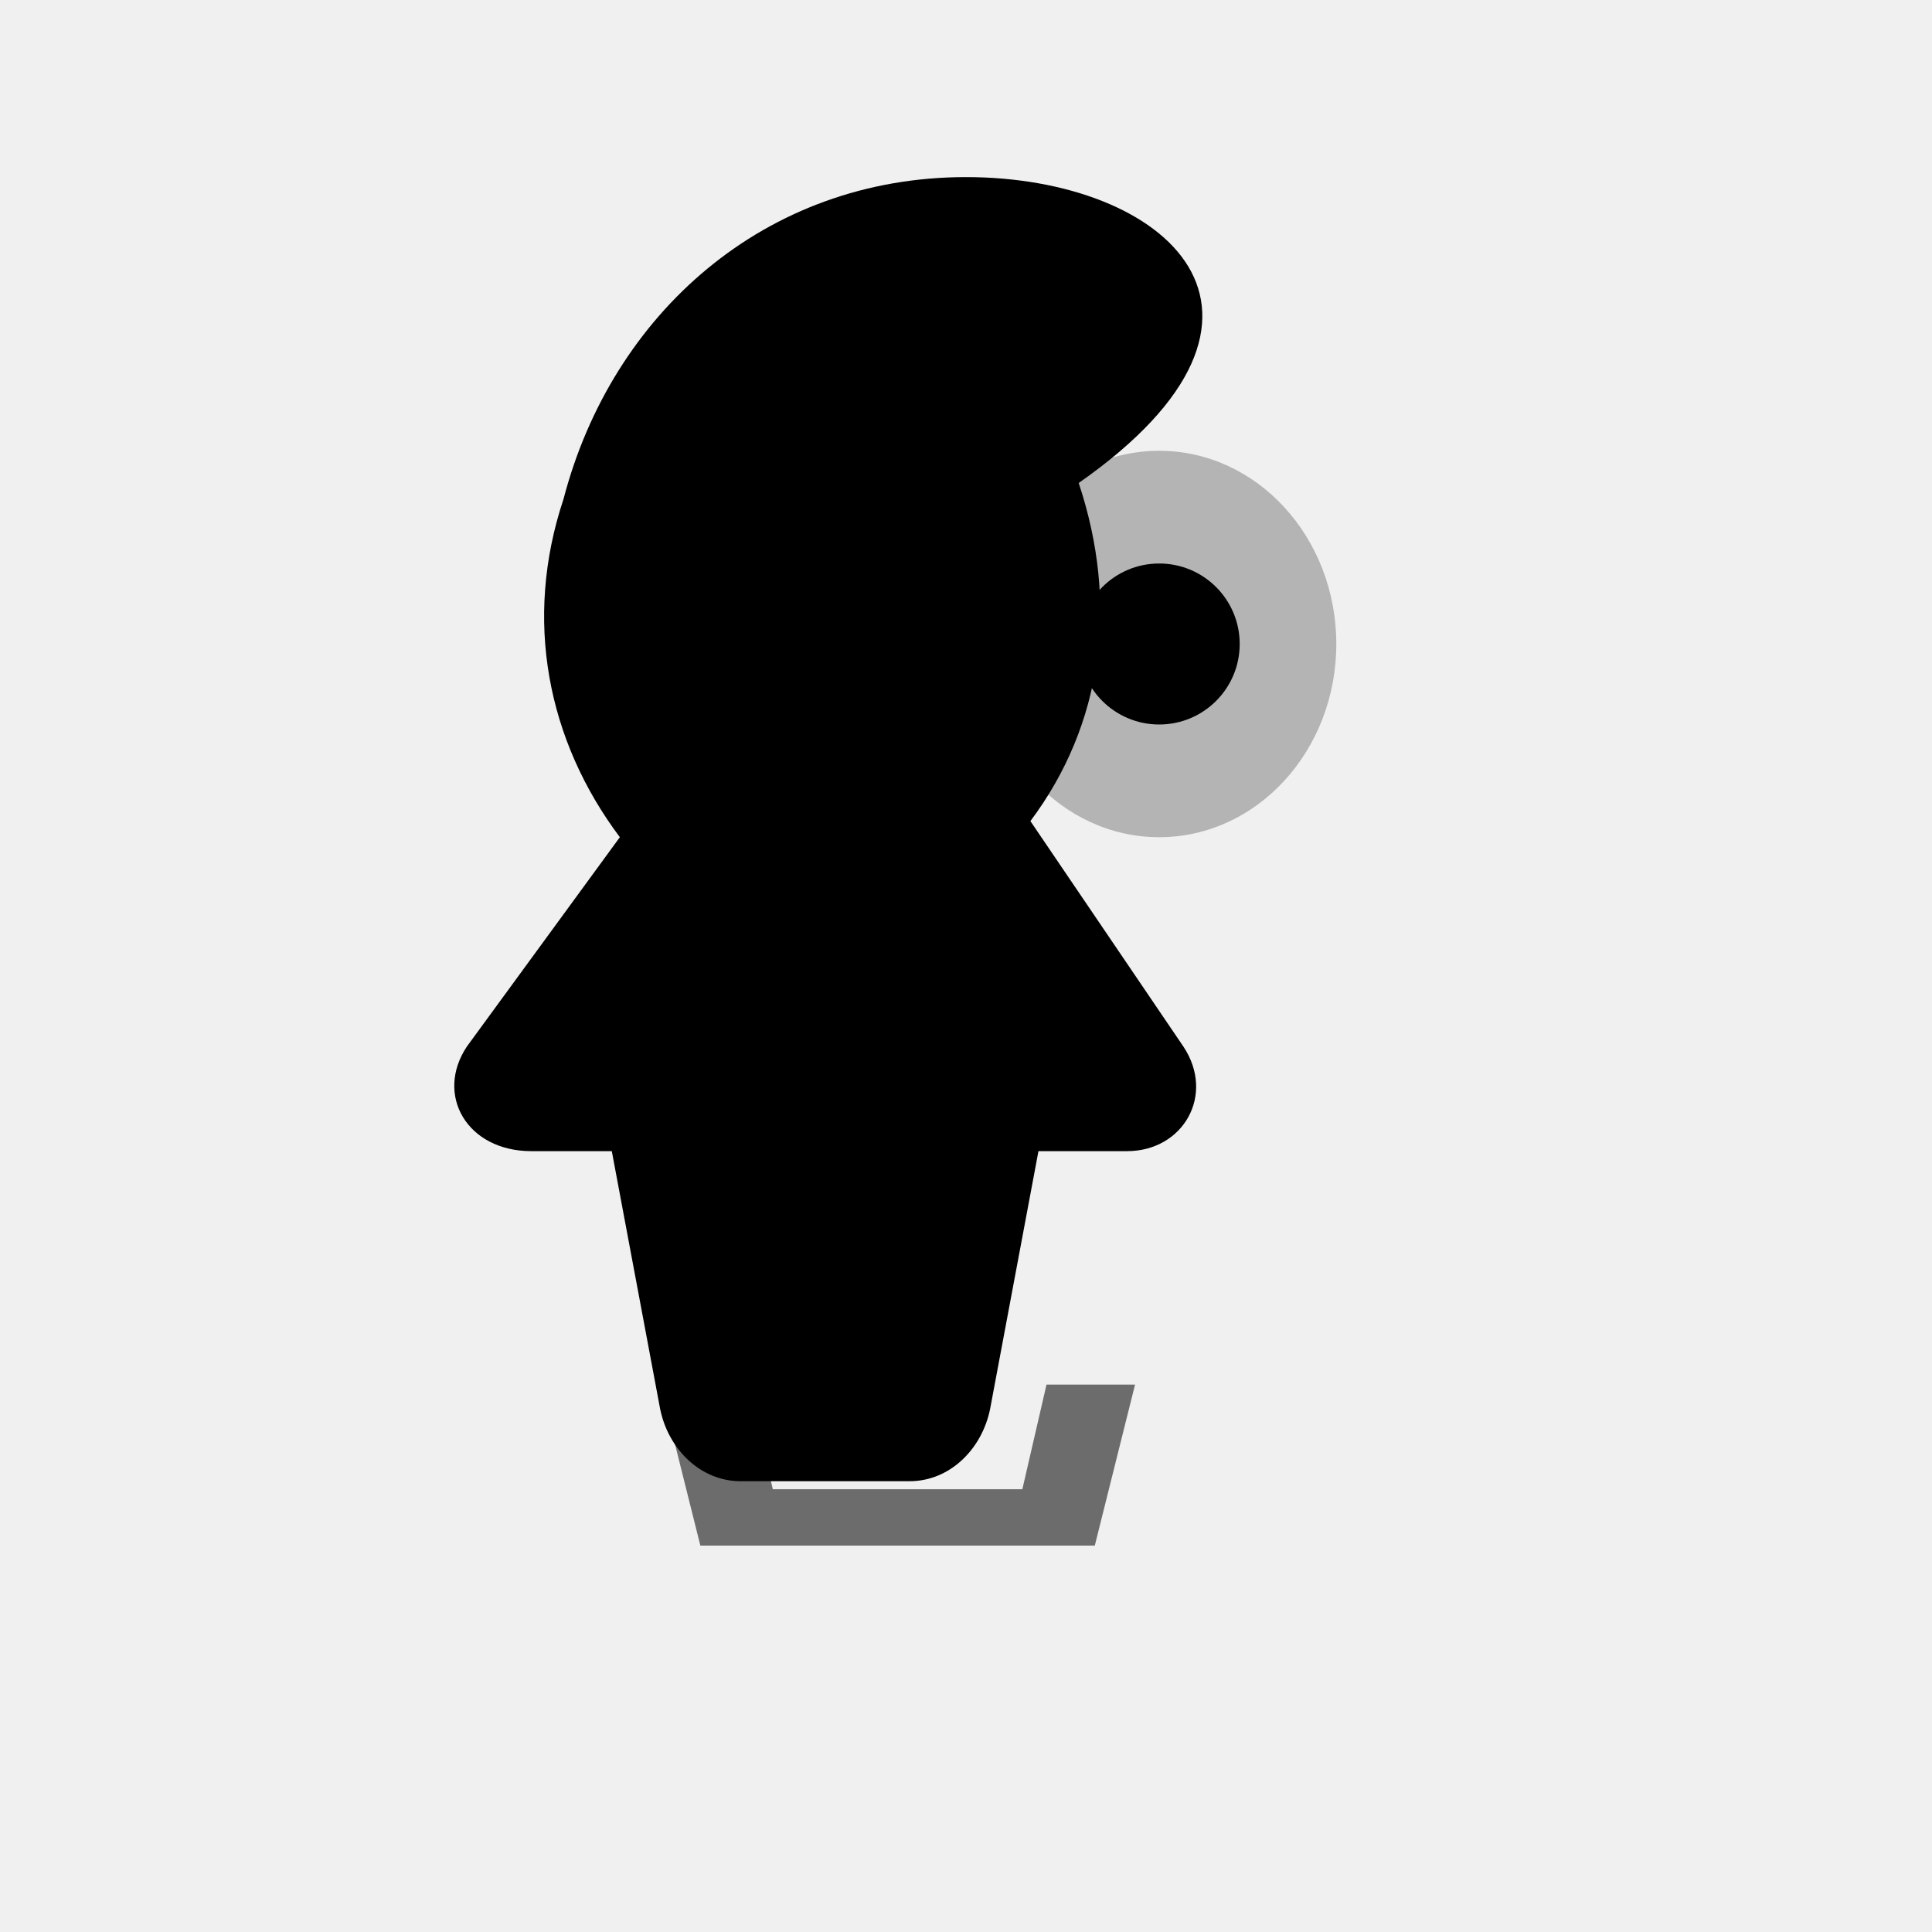
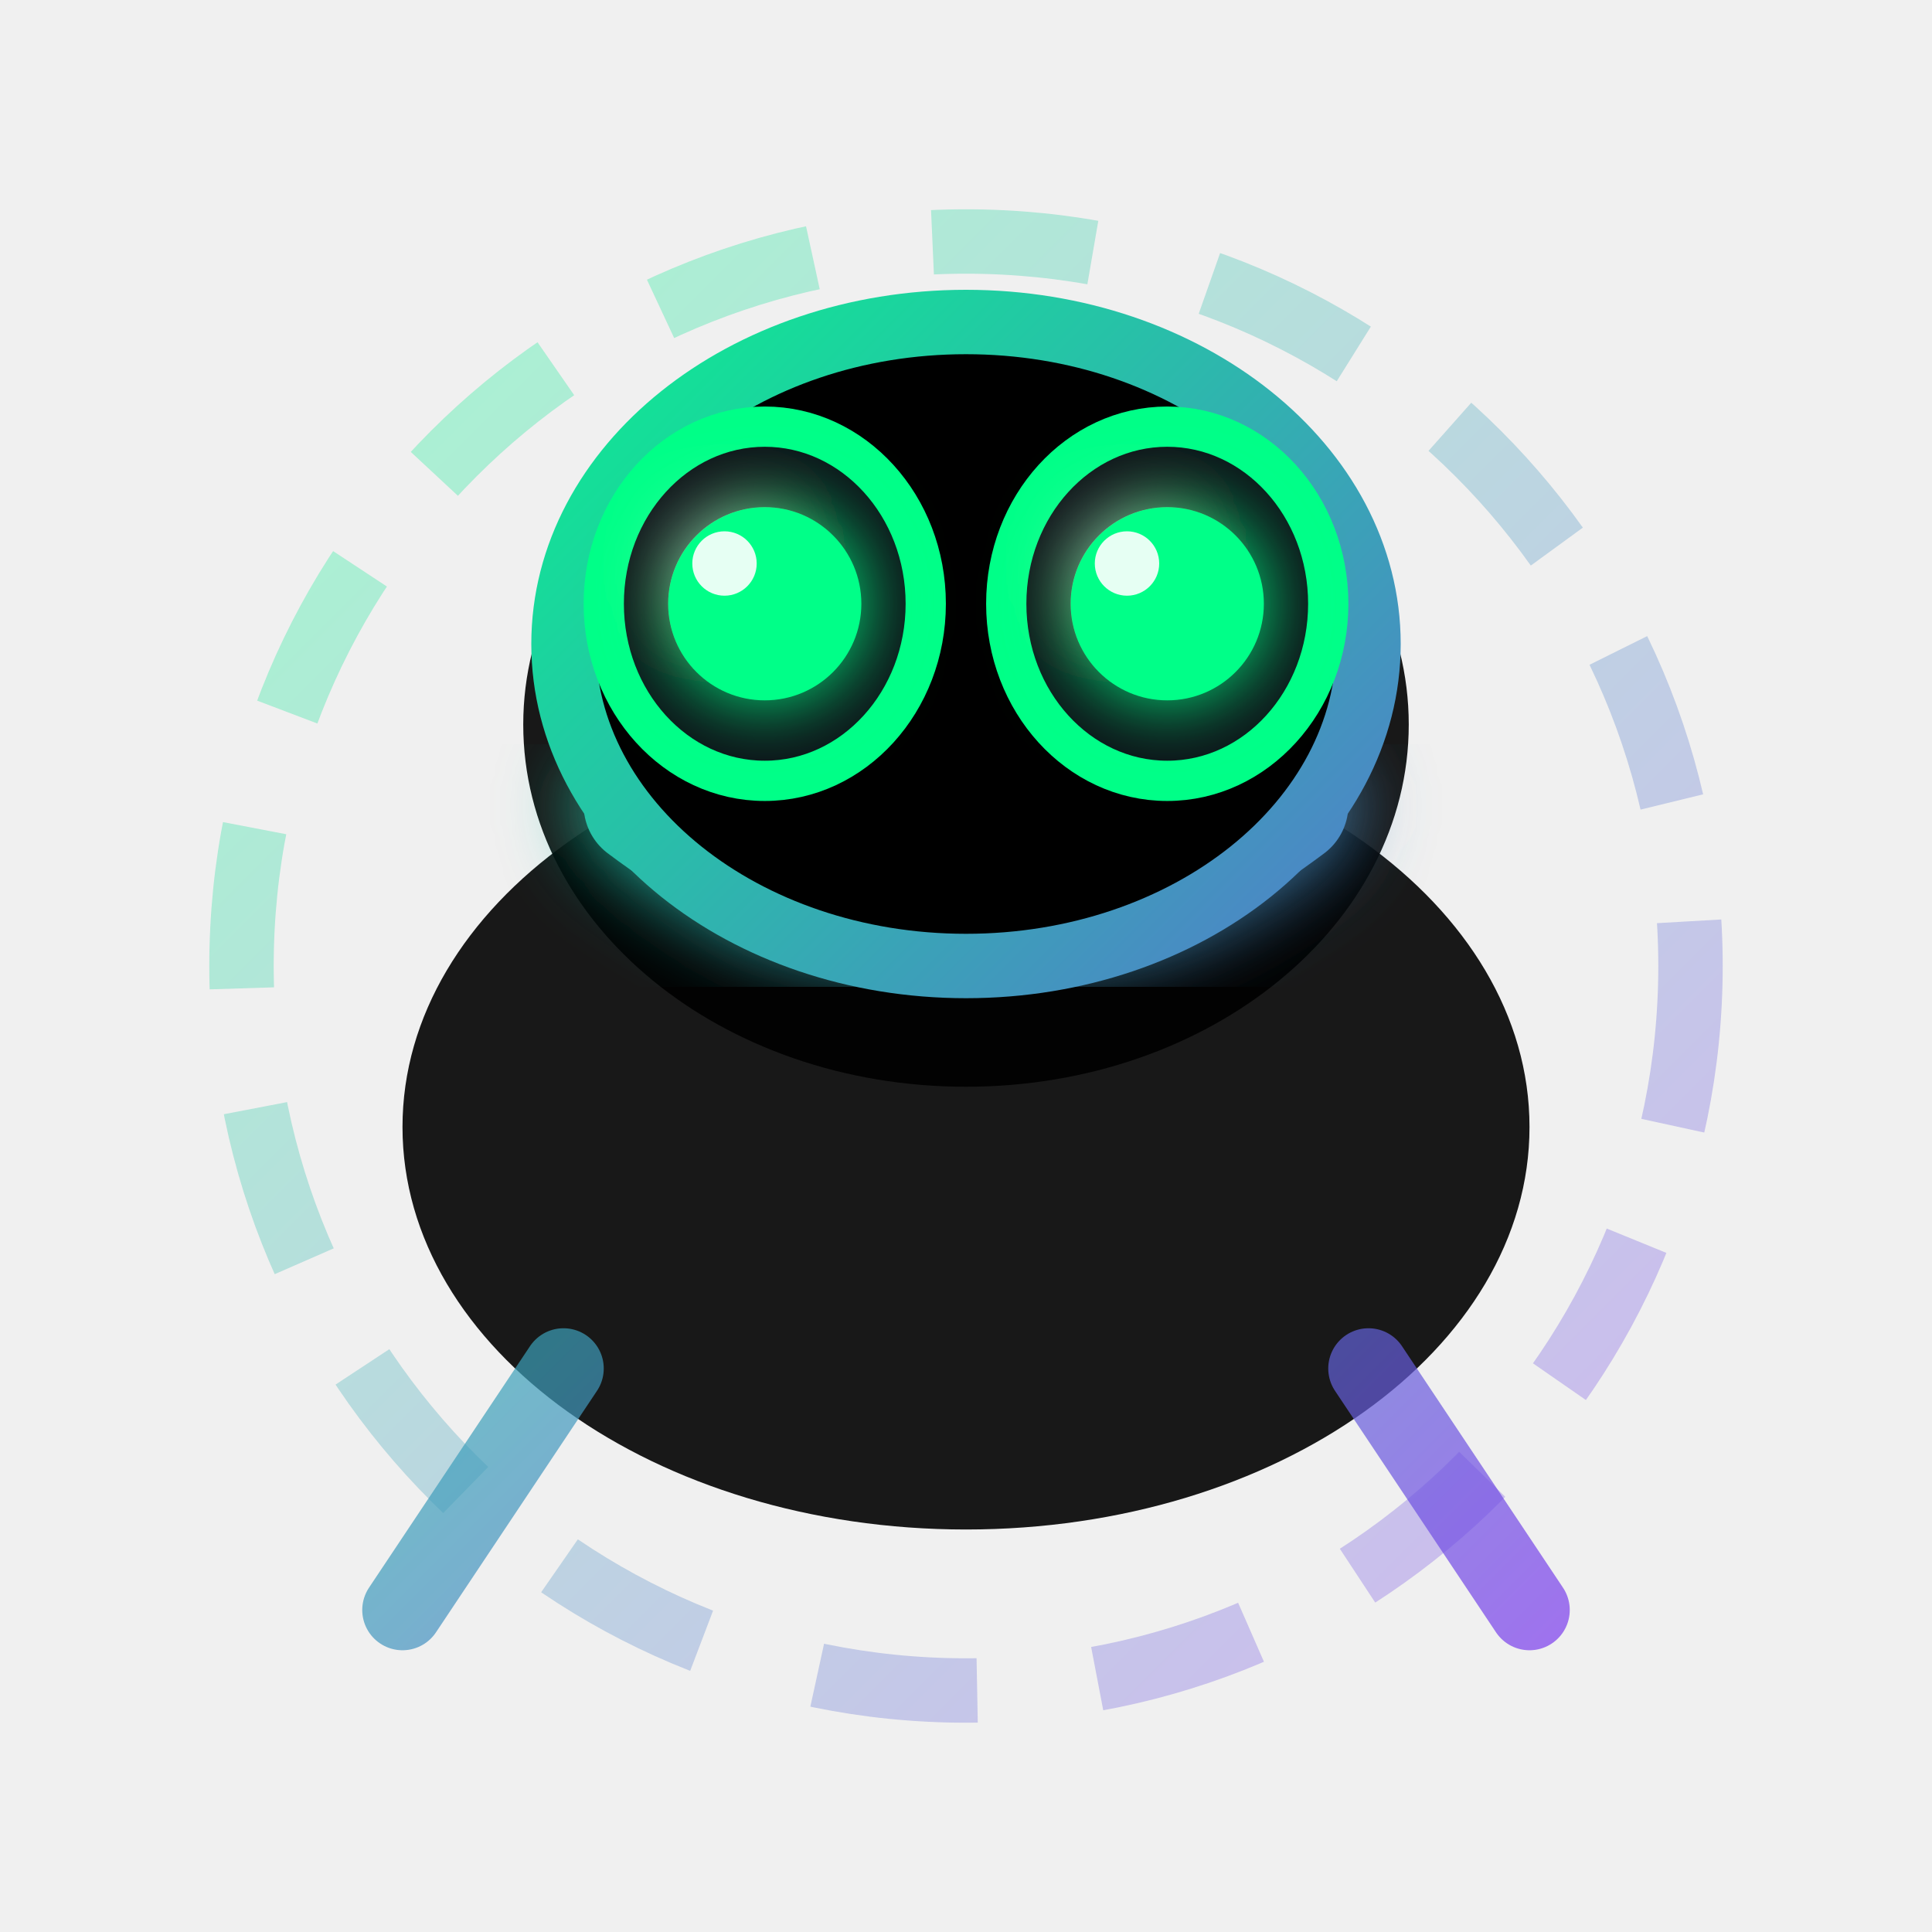
<svg xmlns="http://www.w3.org/2000/svg" viewBox="0 0 24 24" fill="none">
-   <path fill="currentColor" d="M12 2.2c-2.5 0-4.4 1.7-5 4-.5 1.5-.2 3 .7 4.2L5.8 13c-.4.6 0 1.3.8 1.3h1l.6 3.2c.1.5.5.9 1 .9h2.1c.5 0 .9-.4 1-.9l.6-3.2H14c.7 0 1.1-.7.7-1.3l-1.9-2.8c.9-1.2 1.1-2.7.6-4.2C16.4 3.9 14.5 2.2 12 2.2z" />
-   <ellipse cx="9.6" cy="8" rx="2.2" ry="2.4" fill="currentColor" opacity="0.25" />
-   <ellipse cx="14.4" cy="8" rx="2.2" ry="2.4" fill="currentColor" opacity="0.25" />
-   <circle cx="9.6" cy="8" r="1" fill="currentColor" />
-   <circle cx="14.4" cy="8" r="1" fill="currentColor" />
-   <path fill="currentColor" d="M12 3.8l.9 1.6h-.7v1.2h-1.4V5.4h-.7L12 3.8z" opacity="0.7" />
-   <path fill="currentColor" opacity="0.55" d="M8.2 17.2h1.1l.3 1.3h3.1l.3-1.3h1.1l-.5 2H8.7z" />
+   <defs>
+     <linearGradient id="activityGrad" x1="4" y1="4" x2="20" y2="20" gradientUnits="userSpaceOnUse">
+       <stop offset="0%" stop-color="#00ff88" />
+       <stop offset="100%" stop-color="#7c3aed" />
+     </linearGradient>
+     <filter id="activityGlow" x="-50%" y="-50%" width="200%" height="200%">
+       <feGaussianBlur stdDeviation="0.5" result="b" />
+       <feMerge>
+         <feMergeNode in="b" />
+         <feMergeNode in="SourceGraphic" />
+       </feMerge>
+     </filter>
+   </defs>
+   <ellipse cx="12" cy="14" rx="7" ry="5" fill="currentColor" opacity="0.9" />
+   <ellipse cx="12" cy="9" rx="5.5" ry="4.5" fill="currentColor" opacity="0.9" />
+   <path d="M8 10 Q12 13 16 10" stroke="url(#activityGrad)" stroke-width="1.5" stroke-linecap="round" fill="none" filter="url(#activityGlow)">
+     <animate attributeName="stroke-opacity" values="0.6;1;0.6" dur="2s" repeatCount="indefinite" />
+   </path>
+   <ellipse cx="12" cy="8" rx="5" ry="4" fill="currentColor" stroke="url(#activityGrad)" stroke-width="0.8" />
+   <ellipse cx="9.5" cy="7.5" rx="2" ry="2.2" fill="#0d1117" stroke="#00ff88" stroke-width="0.5" />
+   <ellipse cx="14.5" cy="7.5" rx="2" ry="2.2" fill="#0d1117" stroke="#00ff88" stroke-width="0.5" />
+   <g filter="url(#activityGlow)">
+     <circle cx="9.5" cy="7.5" r="1.2" fill="#00ff88">
+       <animate attributeName="opacity" values="0.7;1;0.7" dur="1.5s" repeatCount="indefinite" />
+     </circle>
+     <circle cx="14.5" cy="7.5" r="1.2" fill="#00ff88">
+       <animate attributeName="opacity" values="0.7;1;0.7" dur="1.5s" repeatCount="indefinite" begin="0.5s" />
+     </circle>
+     <circle cx="9" cy="7" r="0.4" fill="white" opacity="0.9">
+       <animate attributeName="opacity" values="0.6;1;0.6" dur="1.8s" repeatCount="indefinite" />
+     </circle>
+     <circle cx="14" cy="7" r="0.4" fill="white" opacity="0.9">
+       <animate attributeName="opacity" values="0.6;1;0.6" dur="1.8s" repeatCount="indefinite" begin="0.3s" />
+     </circle>
+   </g>
+   <circle cx="12" cy="12" r="9" fill="none" stroke="url(#activityGrad)" stroke-width="0.8" stroke-opacity="0.3" stroke-dasharray="2 1.5">
+     <animateTransform attributeName="transform" type="rotate" from="0 12 12" to="360 12 12" dur="20s" repeatCount="indefinite" />
+   </circle>
+   <path d="M7 17 L5 20" stroke="url(#activityGrad)" stroke-width="1" stroke-linecap="round" opacity="0.7" />
+   <path d="M17 17 L19 20" stroke="url(#activityGrad)" stroke-width="1" stroke-linecap="round" opacity="0.7" />
</svg>
